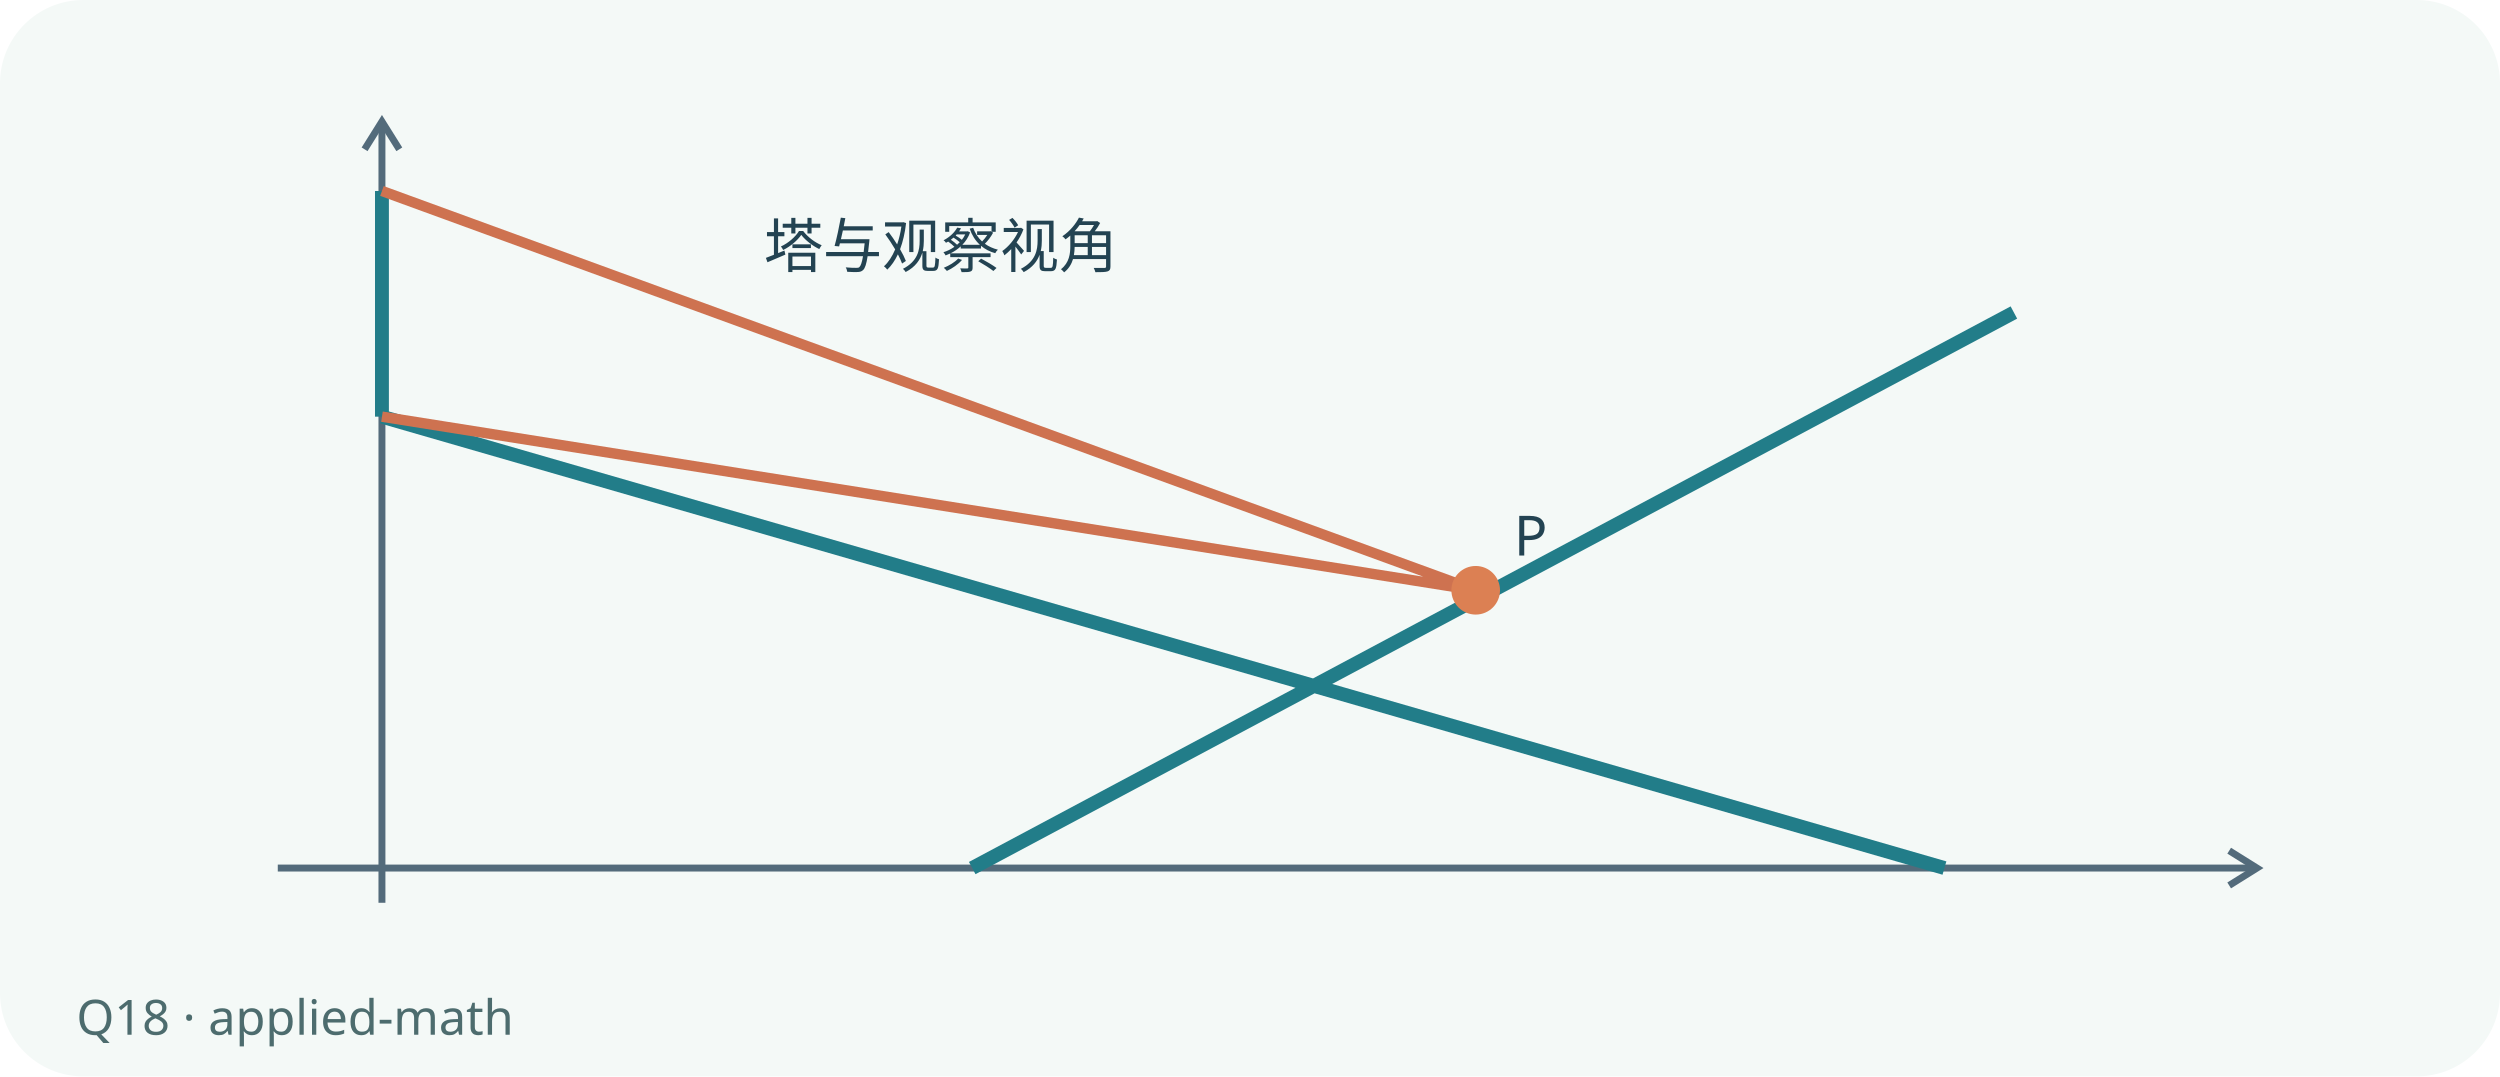
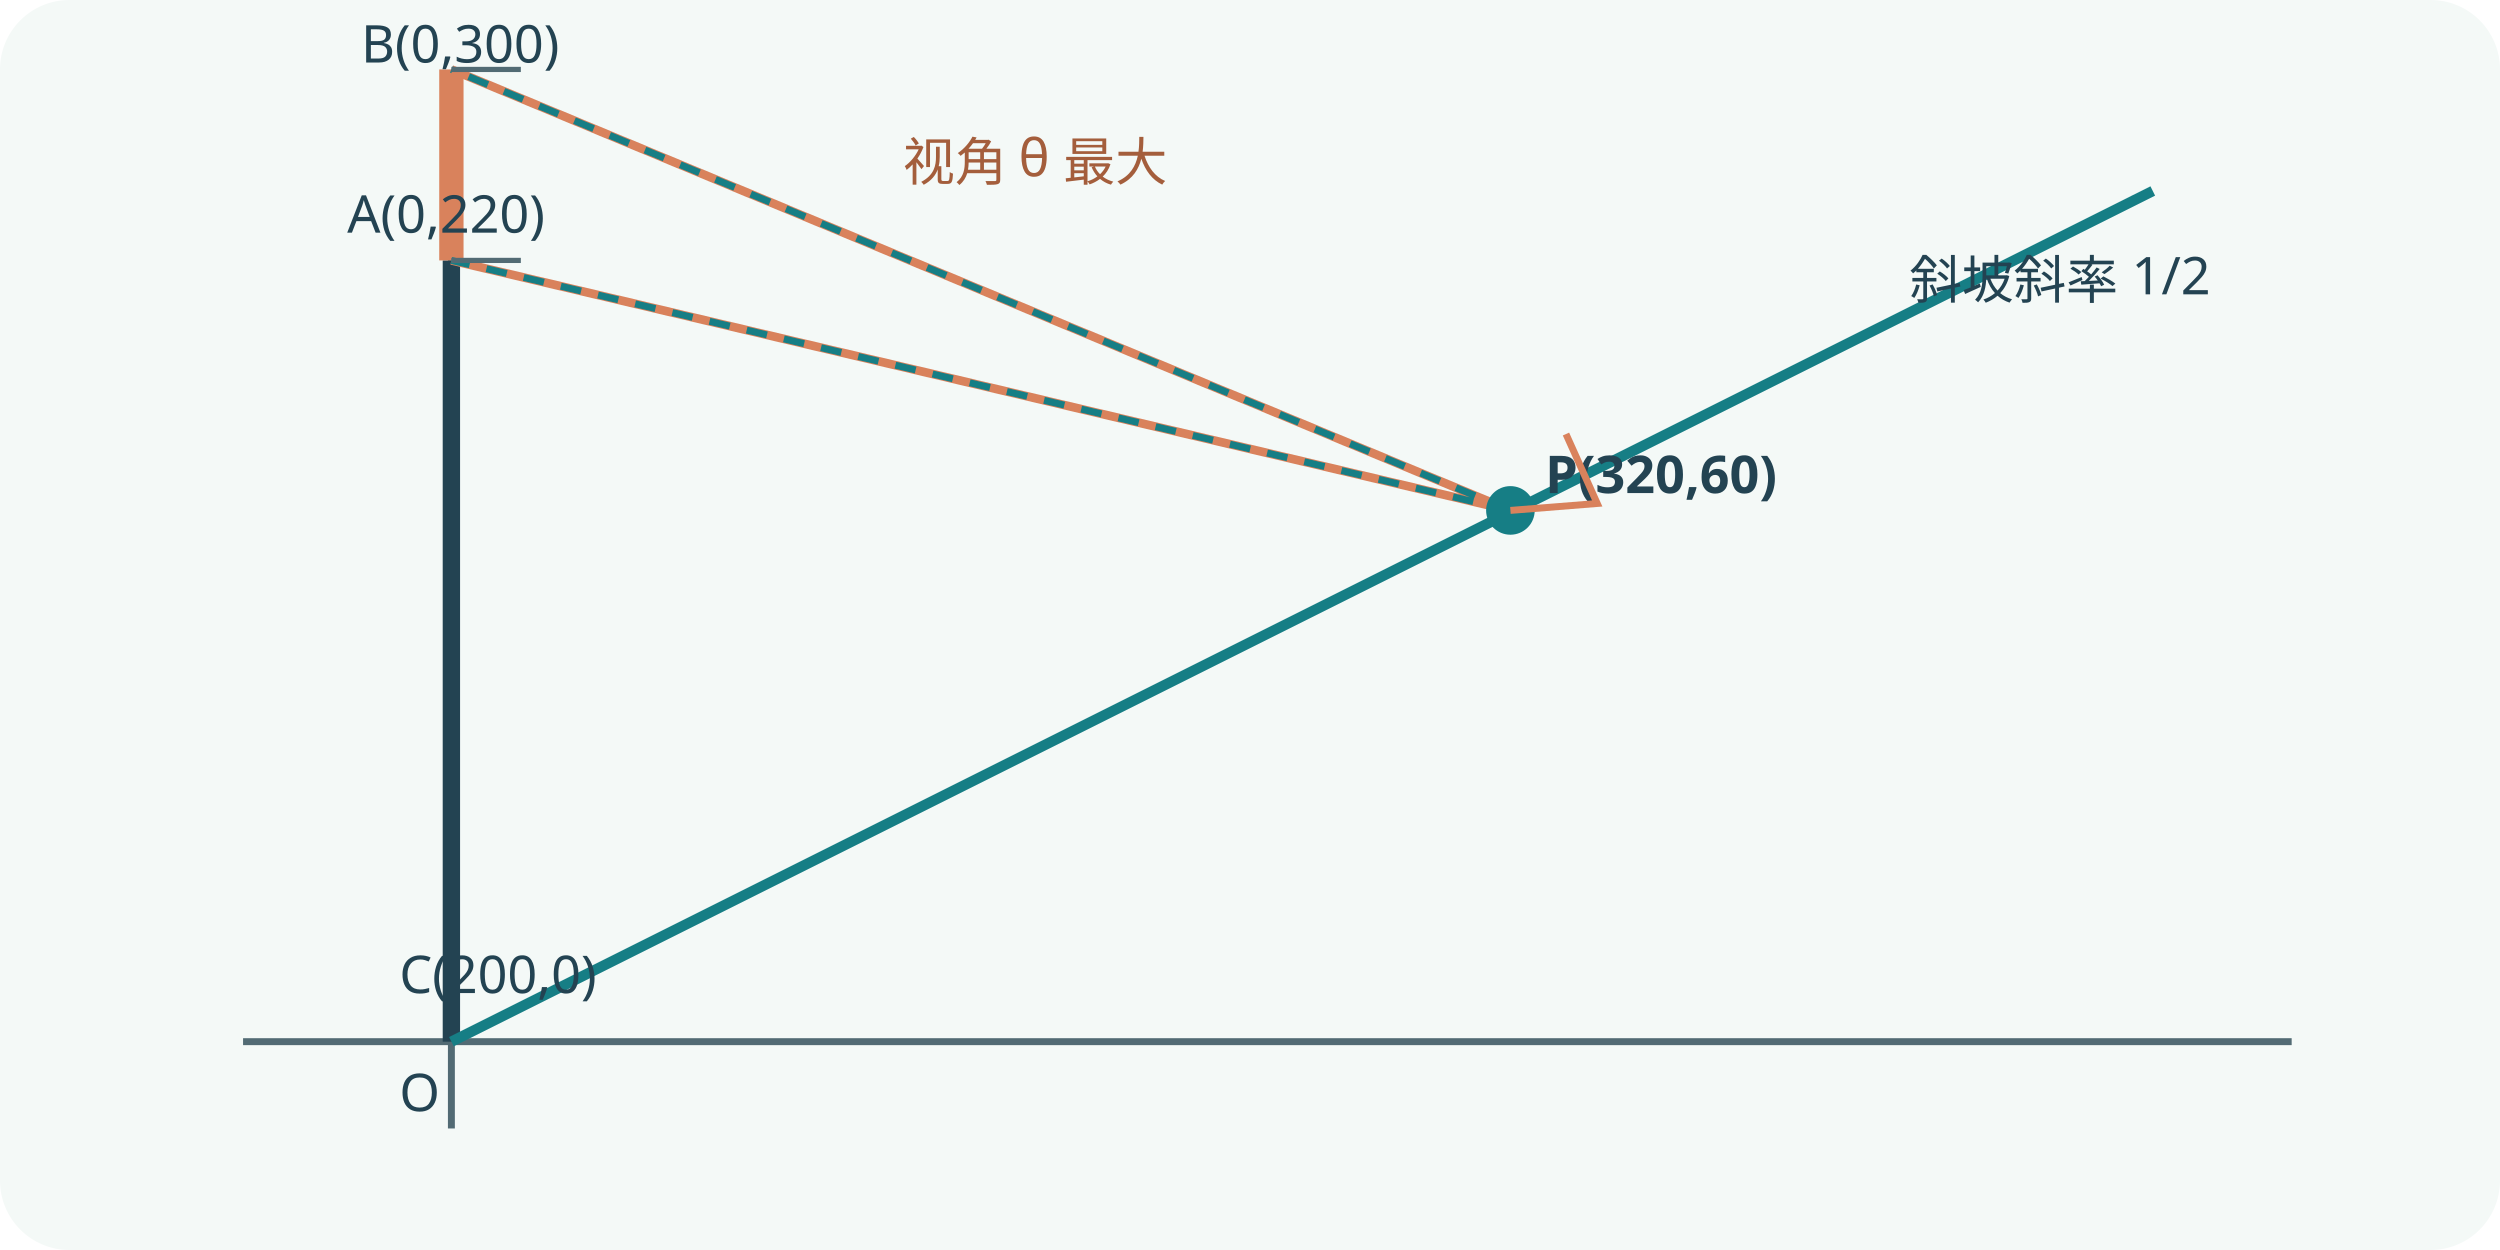
- <svg xmlns="http://www.w3.org/2000/svg" viewBox="0 0 720 310" role="img" aria-label="两条山顶视线之间的夹角随坡上位置改变，在 P=(320,60) 最大">
-   <rect x="0" y="0" width="720" height="310" rx="24" fill="#f4f9f7" />
-   <path d="M80 250H650M110 260V35" stroke="#536b7b" stroke-width="2" />
-   <path d="m642 245 8 5-8 5 M105 43l5-8 5 8" fill="none" stroke="#536b7b" stroke-width="2" />
-   <path d="M110 120L110 55M110 120L560 250M280 250L580 90" stroke="#227d89" stroke-width="4" fill="none" />
-   <path d="M425 170L110 120M425 170L110 55" stroke="#ce7250" stroke-width="3" fill="none" />
-   <circle cx="425" cy="170" r="7" fill="#dc8053" />
-   <text x="436" y="160" fill="#234352" font-size="16" font-family="system-ui, sans-serif">P</text>
-   <text x="220" y="77" fill="#234352" font-size="17" font-family="system-ui, sans-serif">塔与观察视角</text>
-   <text x="22" y="298" fill="#4d6c6e" font-size="14" font-family="system-ui,sans-serif">Q18 · applied-math</text>
+ <svg xmlns="http://www.w3.org/2000/svg" viewBox="0 0 720 360" role="img" aria-labelledby="q18t q18d">
+   <rect width="720" height="360" rx="20" fill="#f4f9f7" />
+   <path d="M70 300H660M130 325V35" stroke="#526b74" stroke-width="2" />
+   <path d="M130 300V75" stroke="#234352" stroke-width="5" />
+   <path d="M130 75V20" stroke="#d9825c" stroke-width="7" />
+   <path d="M130 300L620 55" stroke="#167e85" stroke-width="3" />
+   <path d="M130 75L435 147M130 20L435 147" stroke="#d9825c" stroke-width="2.5" />
+   <circle cx="435" cy="147" r="7" fill="#167e85" />
+   <path d="M435 147L130 75M435 147L130 20" stroke="#167e85" stroke-width="2" stroke-dasharray="6 5" />
+   <path d="M130 20H150M130 75H150" stroke="#526b74" stroke-width="1.5" />
+   <g fill="#234352" font-family="system-ui,sans-serif" font-size="15">
+     <text x="104" y="18">B(0,300)</text>
+     <text x="100" y="67">A(0,220)</text>
+     <text x="115" y="320">O</text>
+     <text x="115" y="286">C(200,0)</text>
+     <text x="445" y="142" font-weight="700">P(320,60)</text>
+     <text x="550" y="86">斜坡斜率 1/2</text>
+     <text x="260" y="52" fill="#a45e3c">视角 θ 最大</text>
+   </g>
+   <path d="M435 147L460 145L451 125" fill="none" stroke="#d9825c" stroke-width="2" />
</svg>
